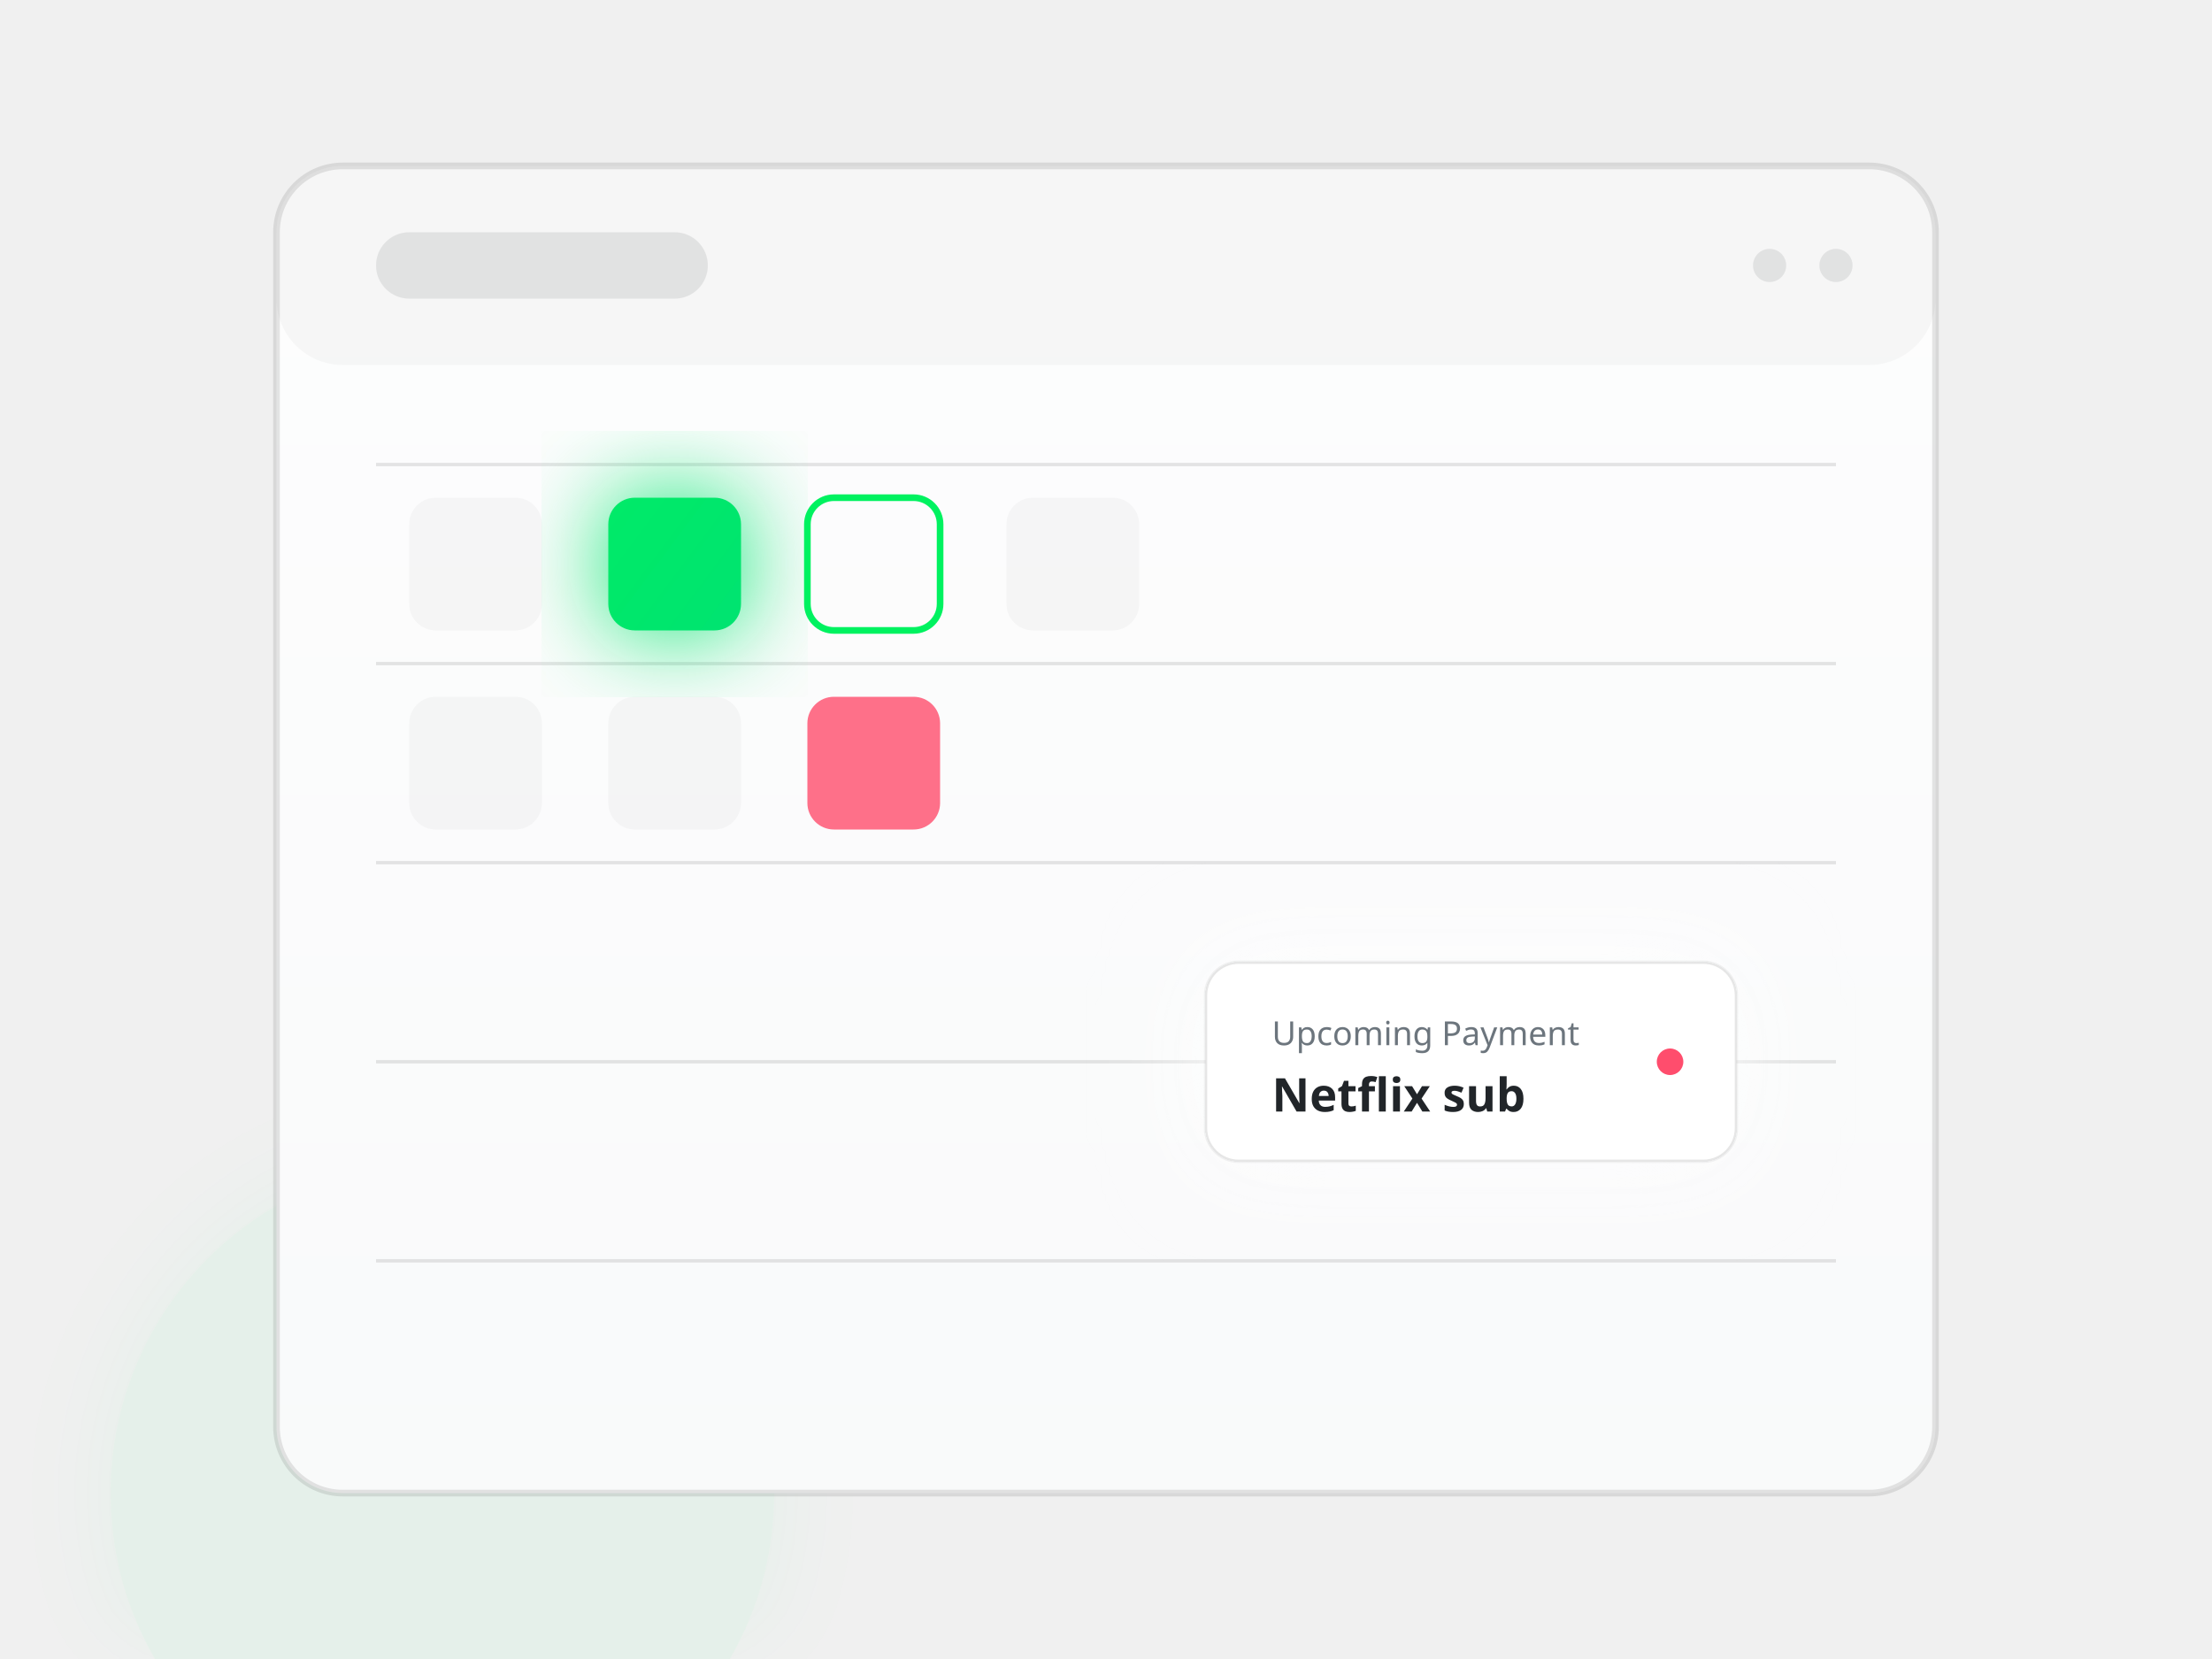
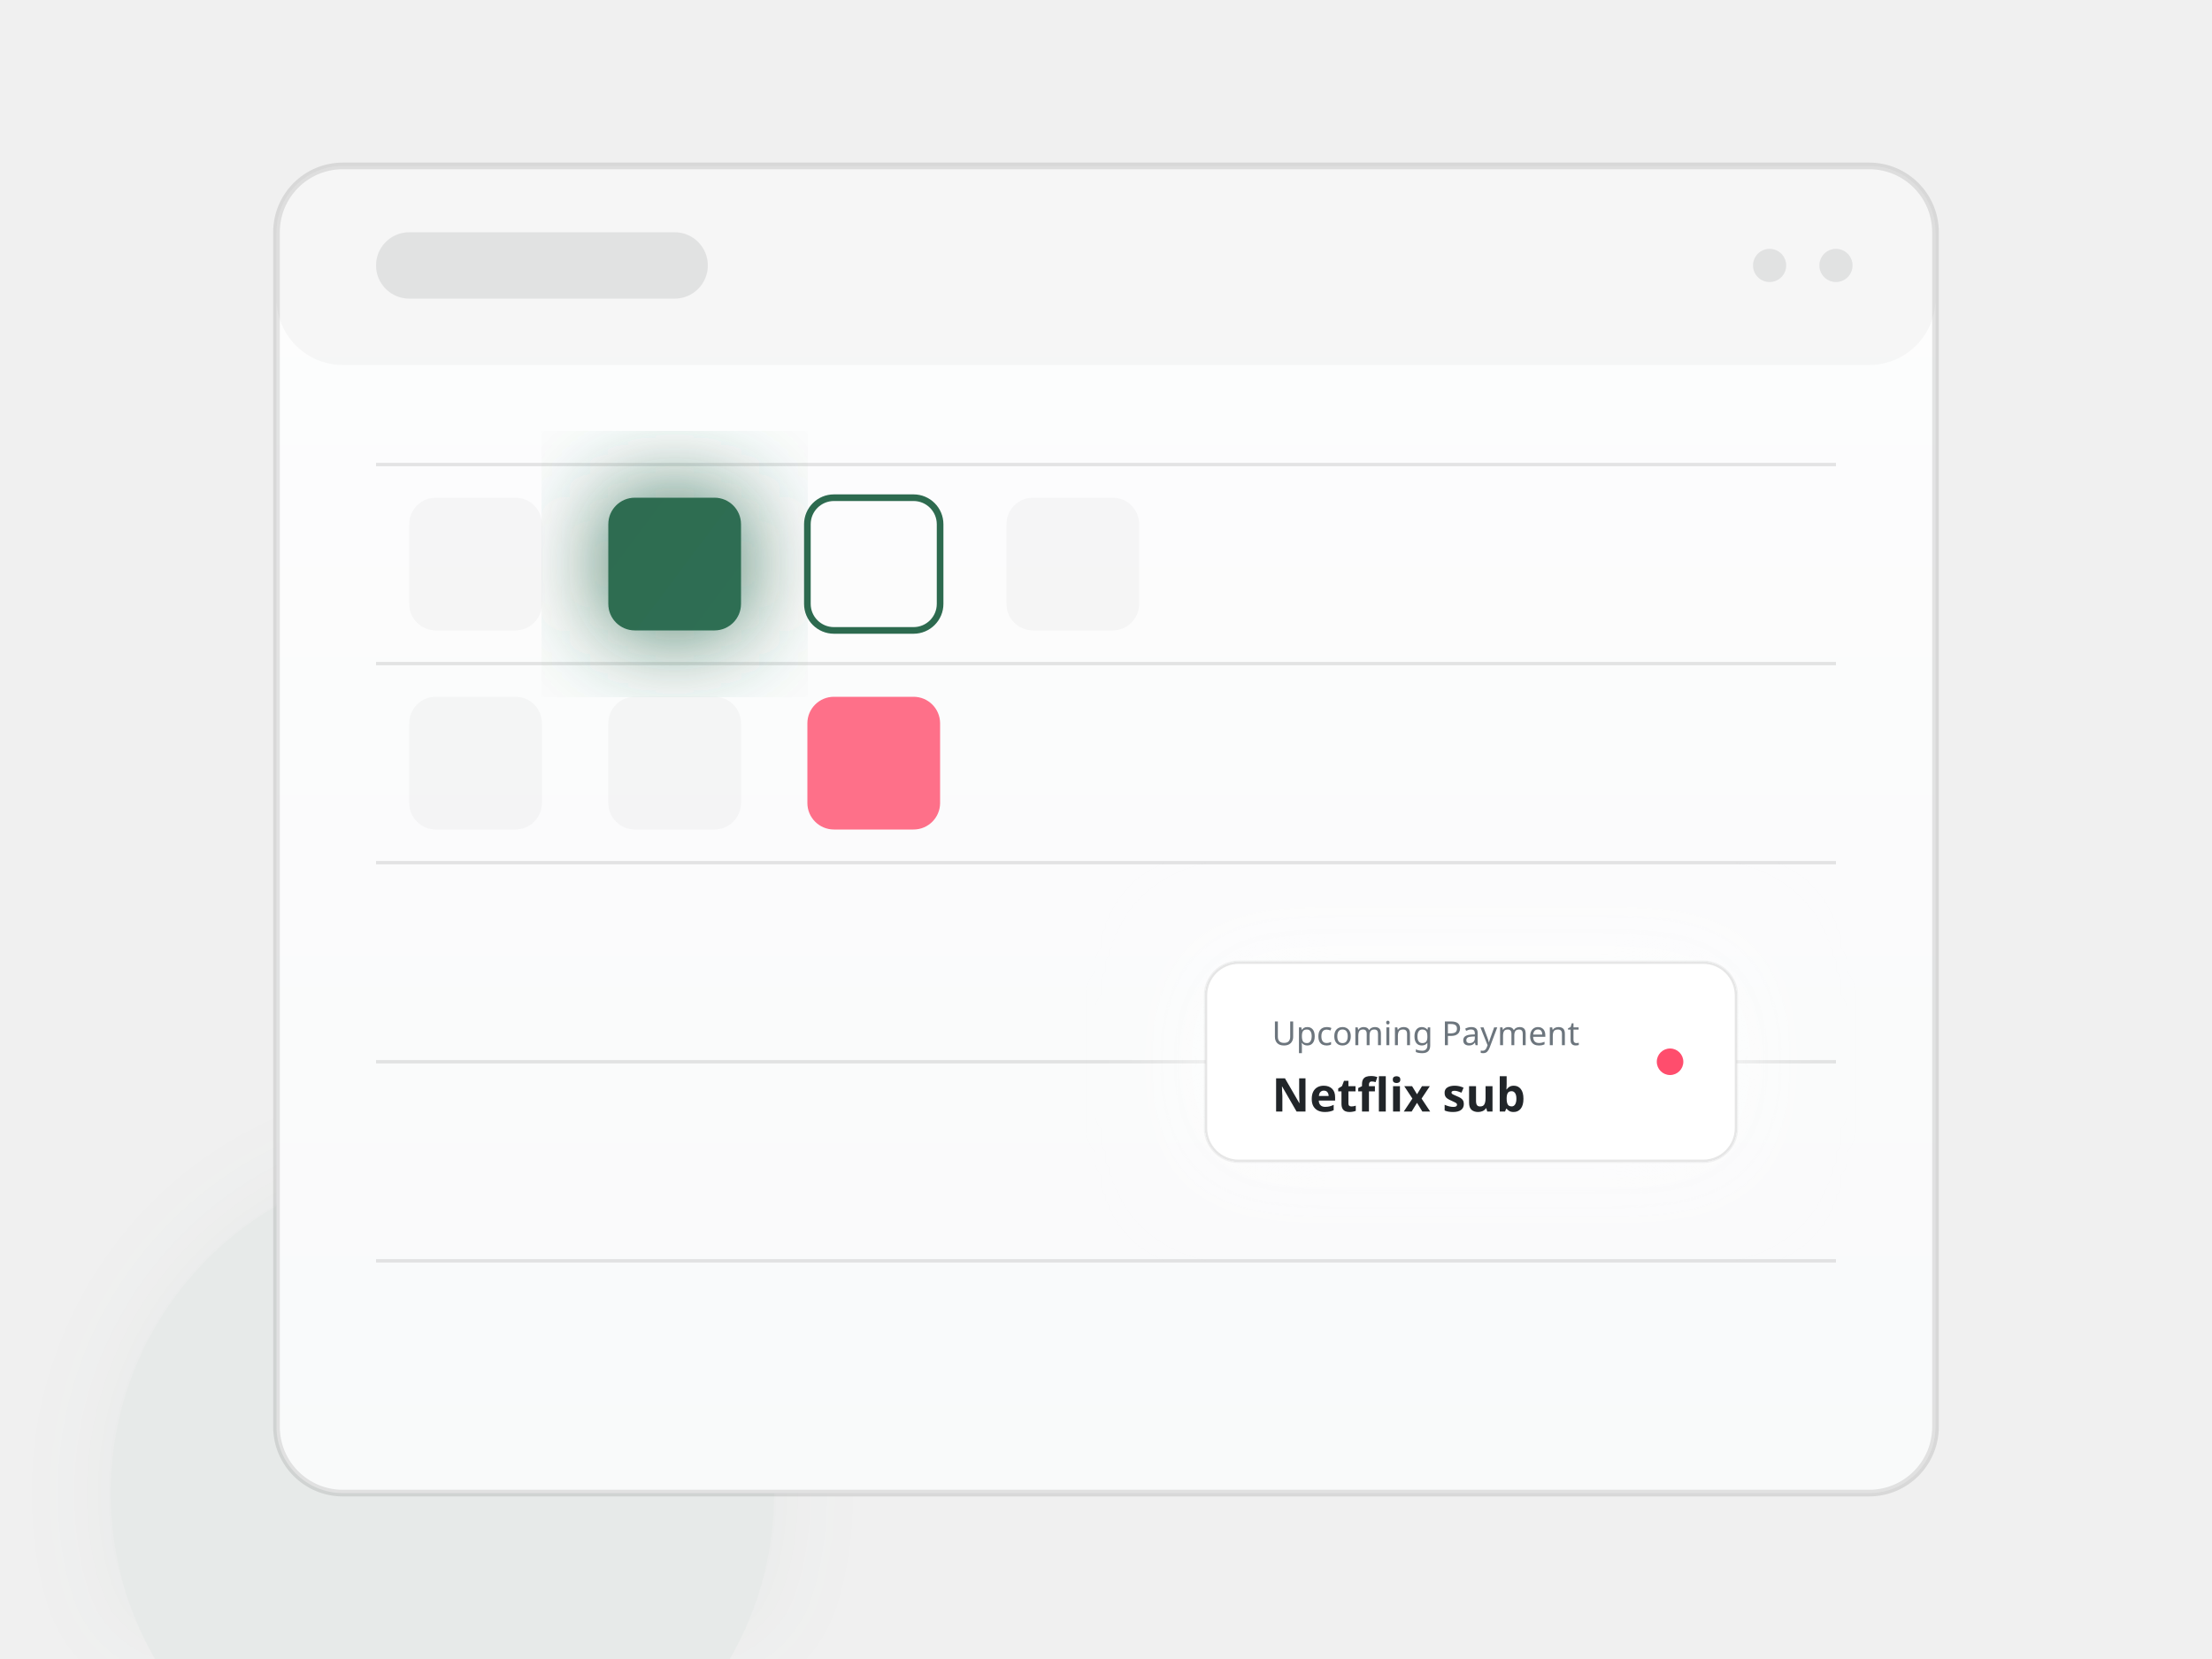
<svg xmlns="http://www.w3.org/2000/svg" width="800" height="600" viewBox="100 50 600 500" fill="none">
  <defs>
    <linearGradient id="primaryGradient" x1="0" y1="0" x2="800" y2="600" gradientUnits="userSpaceOnUse">
-       <stop stop-color="#00f260" />
-       <stop offset="1" stop-color="#0575e6" />
+       <stop stop-color="#2d6a4f" />
+       <stop offset="1" stop-color="#3d8b6a" />
    </linearGradient>
    <linearGradient id="cardBg" x1="0" y1="0" x2="0" y2="600" gradientUnits="userSpaceOnUse">
      <stop stop-color="#FFFFFF" stop-opacity="0.95" />
      <stop offset="1" stop-color="#F8F9FA" stop-opacity="0.95" />
    </linearGradient>
    <filter id="glow" x="-50%" y="-50%" width="200%" height="200%">
      <feGaussianBlur stdDeviation="15" result="coloredBlur" />
      <feMerge>
        <feMergeNode in="coloredBlur" />
        <feMergeNode in="SourceGraphic" />
      </feMerge>
    </filter>
  </defs>
  <rect width="800" height="600" fill="none" />
-   <circle cx="200" cy="500" r="100" fill="#00f260" opacity="0.05" filter="url(#glow)" />
+   <circle cx="200" cy="500" r="100" fill="#2d6a4f" opacity="0.05" filter="url(#glow)" />
  <rect x="150" y="100" width="500" height="400" rx="20" fill="url(#cardBg)" stroke="rgba(0,0,0,0.1)" stroke-width="2" />
  <rect x="150" y="100" width="500" height="60" rx="20" fill="rgba(0,0,0,0.03)" />
  <rect x="180" y="120" width="100" height="20" rx="10" fill="#212529" opacity="0.1" />
  <circle cx="620" cy="130" r="5" fill="#212529" opacity="0.1" />
  <circle cx="600" cy="130" r="5" fill="#212529" opacity="0.1" />
  <g transform="translate(180, 190)" stroke="rgba(0,0,0,0.1)" stroke-width="1">
    <line x1="0" y1="0" x2="440" y2="0" />
    <line x1="0" y1="60" x2="440" y2="60" />
    <line x1="0" y1="120" x2="440" y2="120" />
    <line x1="0" y1="180" x2="440" y2="180" />
    <line x1="0" y1="240" x2="440" y2="240" />
  </g>
  <g transform="translate(180, 190)">
    <rect x="10" y="10" width="40" height="40" rx="8" fill="rgba(0,0,0,0.03)" />
    <rect x="70" y="10" width="40" height="40" rx="8" fill="url(#primaryGradient)" filter="url(#glow)" />
-     <rect x="130" y="10" width="40" height="40" rx="8" stroke="#00f260" stroke-width="2" fill="none" />
+     <rect x="130" y="10" width="40" height="40" rx="8" stroke="#2d6a4f" stroke-width="2" fill="none" />
    <rect x="190" y="10" width="40" height="40" rx="8" fill="rgba(0,0,0,0.03)" />
    <rect x="10" y="70" width="40" height="40" rx="8" fill="rgba(0,0,0,0.03)" />
    <rect x="70" y="70" width="40" height="40" rx="8" fill="rgba(0,0,0,0.03)" />
    <rect x="130" y="70" width="40" height="40" rx="8" fill="#ff4d6d" opacity="0.8" />
    <g transform="translate(250, 150)">
      <rect x="0" y="0" width="160" height="60" rx="10" fill="#FFFFFF" stroke="rgba(0,0,0,0.1)" filter="url(#glow)" />
      <text x="20" y="25" fill="#6c757d" font-family="sans-serif" font-size="10">Upcoming Payment</text>
      <text x="20" y="45" fill="#212529" font-family="sans-serif" font-size="14" font-weight="bold">Netflix sub</text>
      <circle cx="140" cy="30" r="4" fill="#ff4d6d" />
    </g>
  </g>
</svg>
